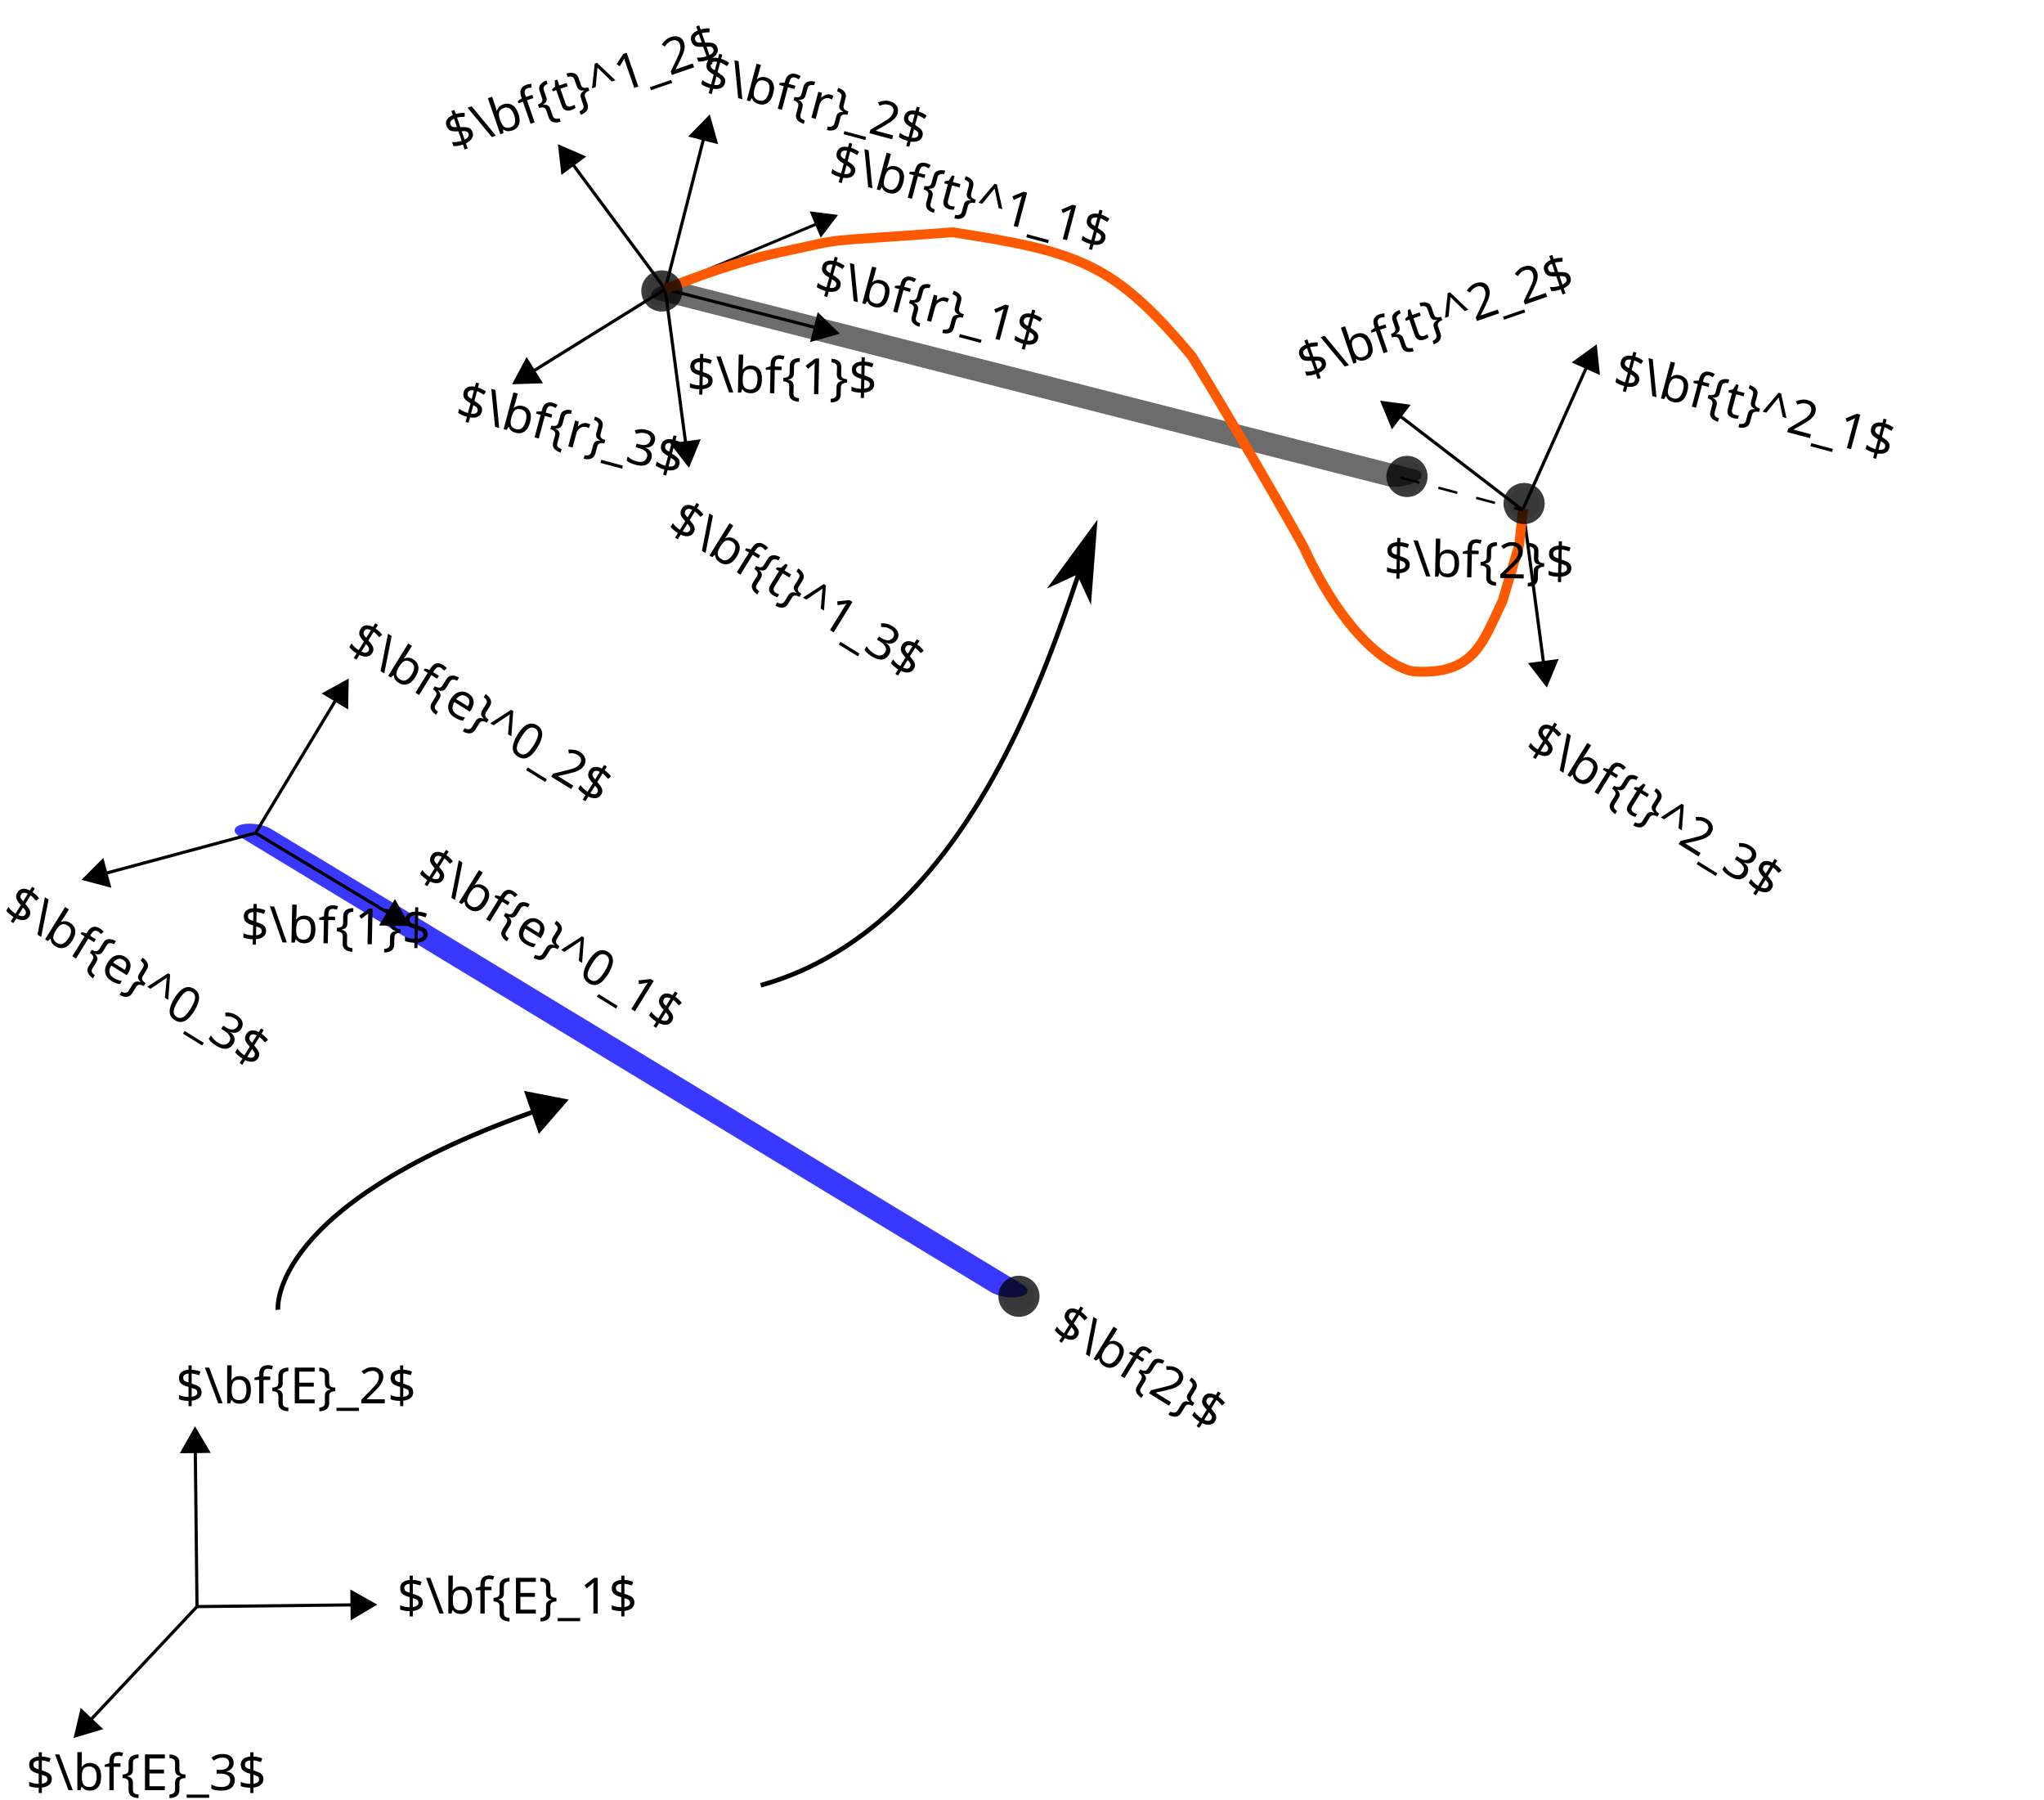
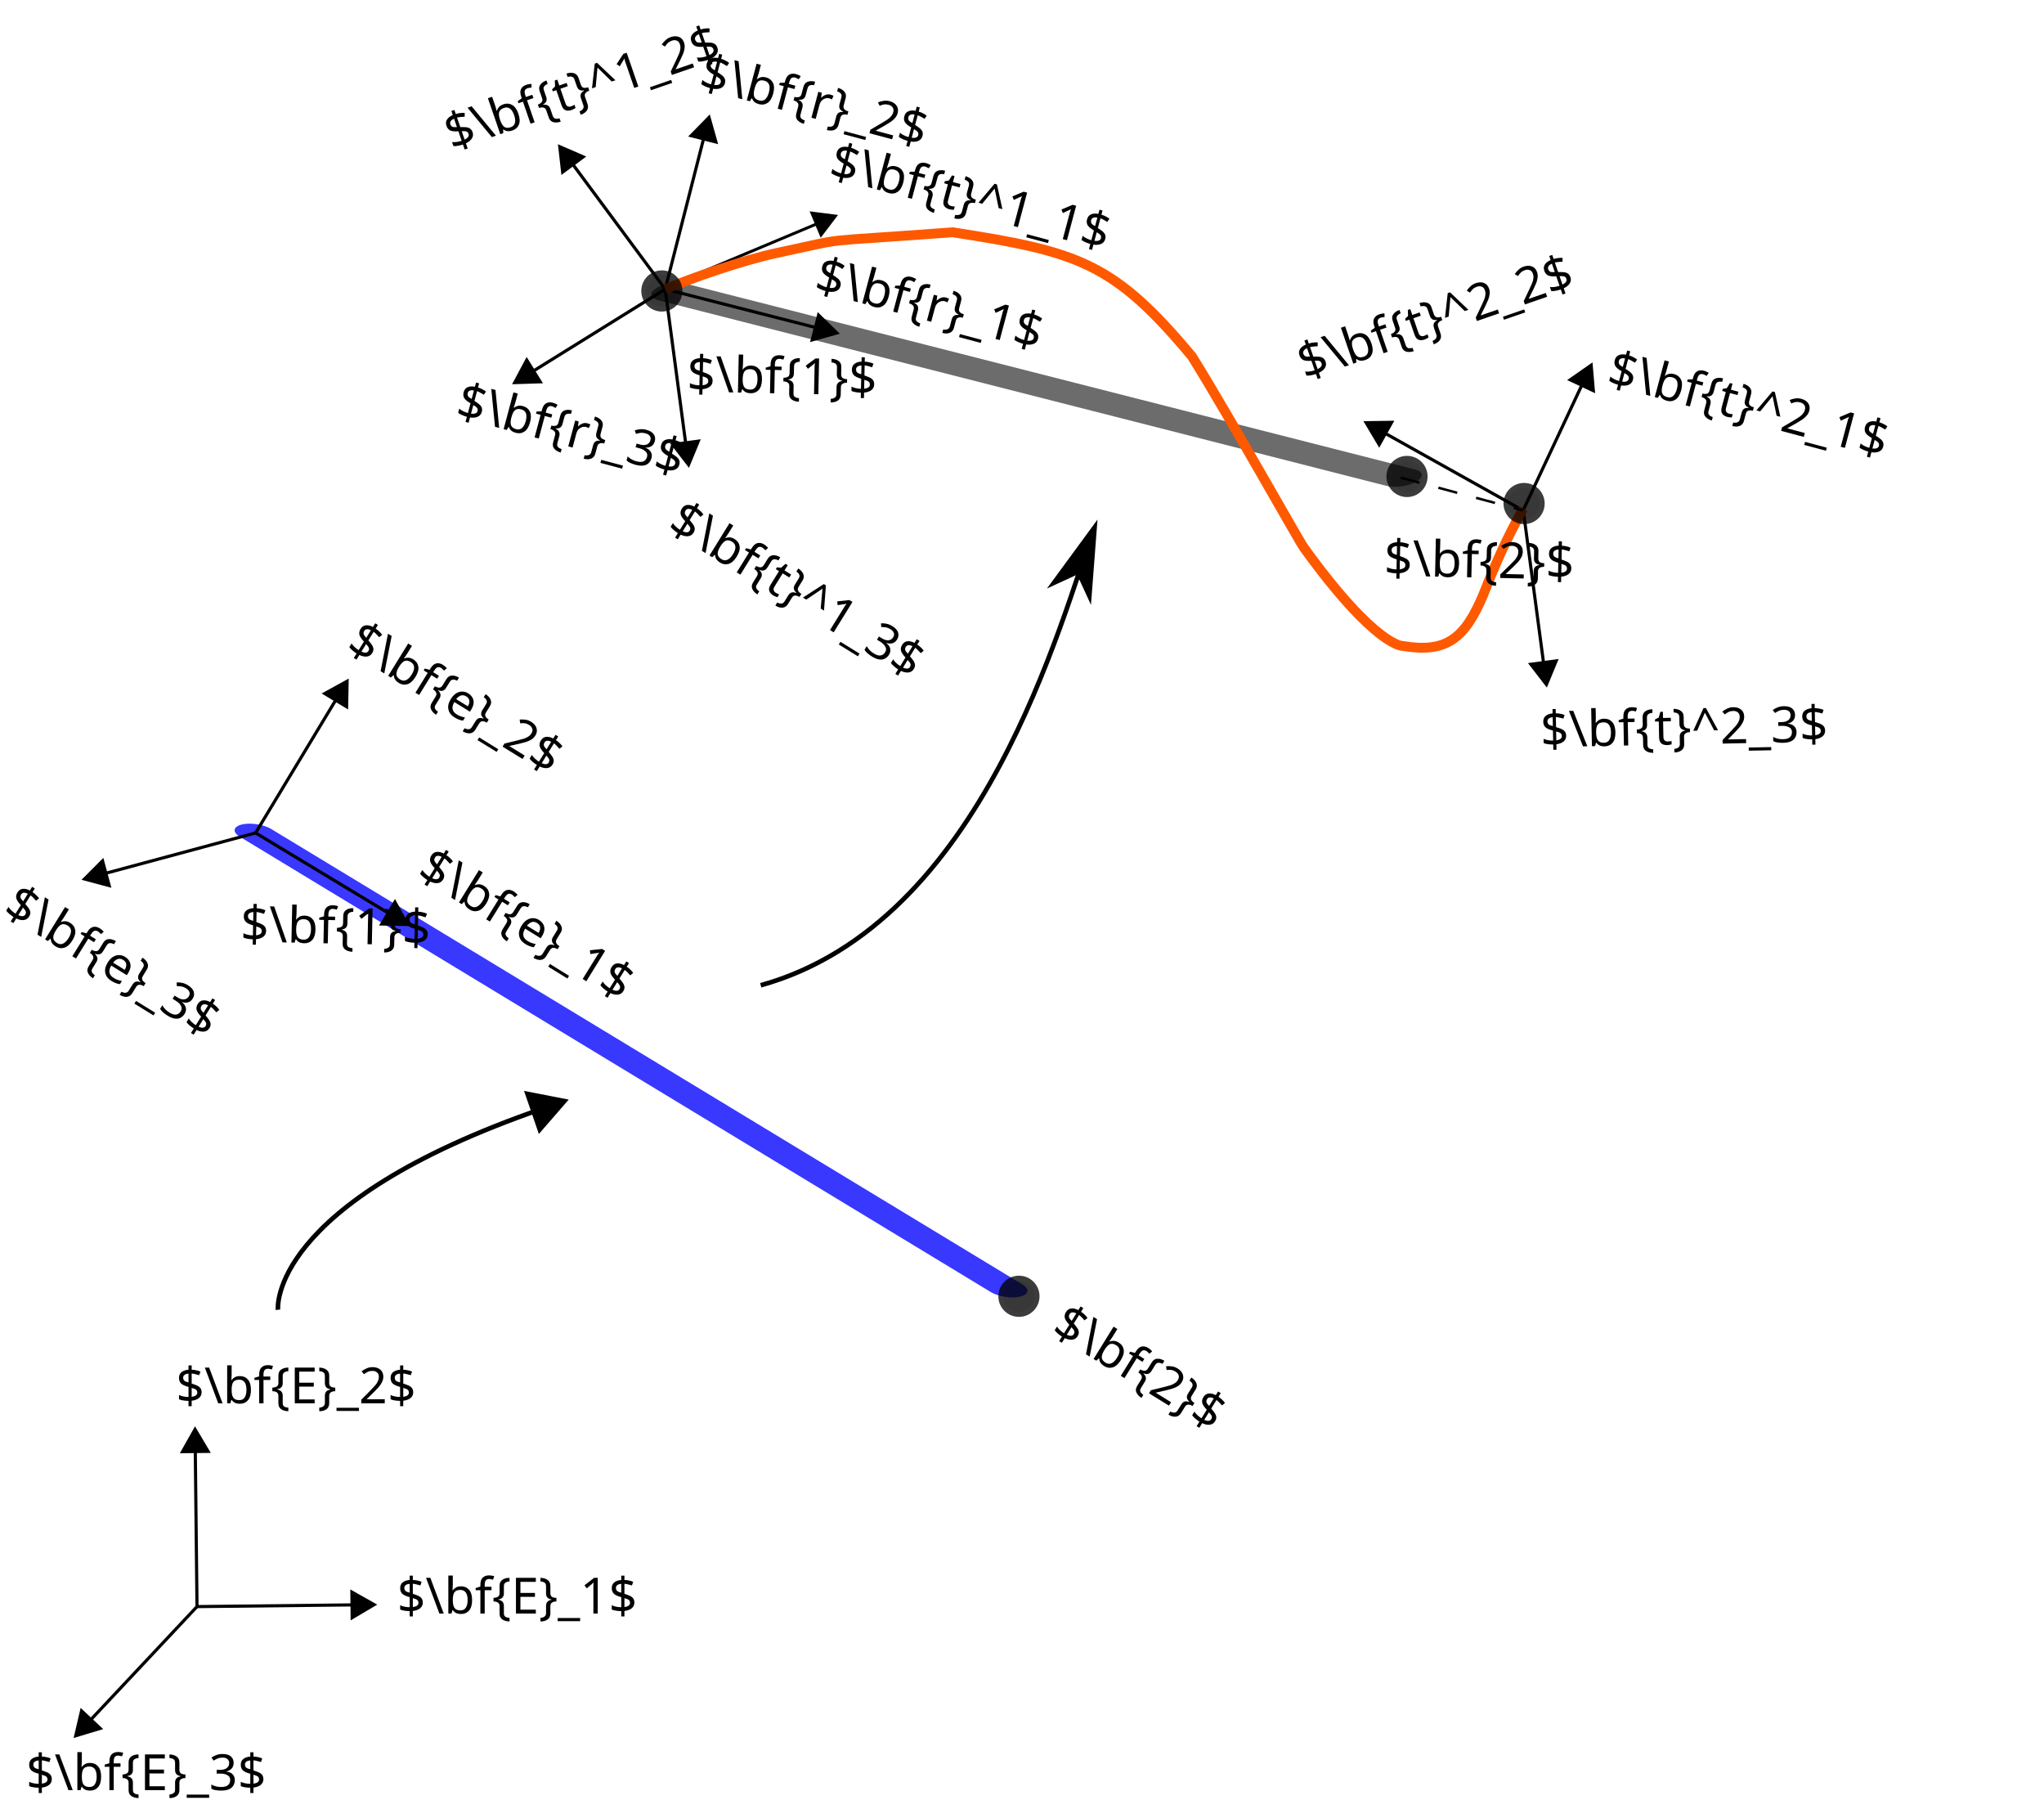
<svg xmlns="http://www.w3.org/2000/svg" width="221.768mm" height="195.218mm" viewBox="0 0 221.768 195.218" version="1.1" id="svg8">
  <defs id="defs2">
    <marker style="overflow:visible" id="Arrow1Lstart" refX="0" refY="0" orient="auto">
      <path transform="matrix(0.8,0,0,0.8,10,0)" style="fill:#000000;fill-opacity:1;fill-rule:evenodd;stroke:#000000;stroke-width:1pt;stroke-opacity:1" d="M 0,0 5,-5 -12.5,0 5,5 Z" id="path3440" />
    </marker>
    <marker style="overflow:visible" id="marker2399" refX="0" refY="0" orient="auto">
      <path transform="scale(0.8)" style="fill:#000000;fill-opacity:1;fill-rule:evenodd;stroke:#000000;stroke-width:1pt;stroke-opacity:1" d="M 5.77,0 -2.88,5 V -5 Z" id="path2397" />
    </marker>
    <marker orient="auto" refY="0" refX="0" id="TriangleOutL-8-0-2-1-8-1" style="overflow:visible">
      <path id="path1546-6-0-8-6-9-3" d="M 5.77,0 -2.88,5 V -5 Z" style="fill:#000000;fill-opacity:1;fill-rule:evenodd;stroke:#000000;stroke-width:1pt;stroke-opacity:1" transform="scale(0.8)" />
    </marker>
    <marker orient="auto" refY="0" refX="0" id="TriangleOutL-8-0-2-1-7-0" style="overflow:visible">
      <path id="path1546-6-0-8-6-1-4" d="M 5.77,0 -2.88,5 V -5 Z" style="fill:#000000;fill-opacity:1;fill-rule:evenodd;stroke:#000000;stroke-width:1pt;stroke-opacity:1" transform="scale(0.8)" />
    </marker>
    <marker style="overflow:visible" id="TriangleOutL-8-0-2-1-9" refX="0" refY="0" orient="auto">
      <path transform="scale(0.8)" style="fill:#000000;fill-opacity:1;fill-rule:evenodd;stroke:#000000;stroke-width:1pt;stroke-opacity:1" d="M 5.77,0 -2.88,5 V -5 Z" id="path1546-6-0-8-6-5" />
    </marker>
    <marker style="overflow:visible" id="TriangleOutL-8-0-2-1-8" refX="0" refY="0" orient="auto">
      <path transform="scale(0.8)" style="fill:#000000;fill-opacity:1;fill-rule:evenodd;stroke:#000000;stroke-width:1pt;stroke-opacity:1" d="M 5.77,0 -2.88,5 V -5 Z" id="path1546-6-0-8-6-9" />
    </marker>
    <marker style="overflow:visible" id="TriangleOutL-8-0-2-1-7" refX="0" refY="0" orient="auto">
      <path transform="scale(0.8)" style="fill:#000000;fill-opacity:1;fill-rule:evenodd;stroke:#000000;stroke-width:1pt;stroke-opacity:1" d="M 5.77,0 -2.88,5 V -5 Z" id="path1546-6-0-8-6-1" />
    </marker>
    <marker orient="auto" refY="0" refX="0" id="TriangleOutL-8-0-2-1" style="overflow:visible">
      <path id="path1546-6-0-8-6" d="M 5.77,0 -2.88,5 V -5 Z" style="fill:#000000;fill-opacity:1;fill-rule:evenodd;stroke:#000000;stroke-width:1pt;stroke-opacity:1" transform="scale(0.8)" />
    </marker>
    <marker style="overflow:visible" id="TriangleOutL-0-0-9" refX="0" refY="0" orient="auto">
      <path transform="scale(0.8)" style="fill:#000000;fill-opacity:1;fill-rule:evenodd;stroke:#000000;stroke-width:1pt;stroke-opacity:1" d="M 5.77,0 -2.88,5 V -5 Z" id="path1546-7-2-3" />
    </marker>
    <marker style="overflow:visible" id="TriangleOutL-8-0-2" refX="0" refY="0" orient="auto">
      <path transform="scale(0.8)" style="fill:#000000;fill-opacity:1;fill-rule:evenodd;stroke:#000000;stroke-width:1pt;stroke-opacity:1" d="M 5.77,0 -2.88,5 V -5 Z" id="path1546-6-0-8" />
    </marker>
    <marker orient="auto" refY="0" refX="0" id="TriangleOutL-1-2" style="overflow:visible">
      <path id="path1546-2-5" d="M 5.77,0 -2.88,5 V -5 Z" style="fill:#000000;fill-opacity:1;fill-rule:evenodd;stroke:#000000;stroke-width:1pt;stroke-opacity:1" transform="scale(0.8)" />
    </marker>
    <marker orient="auto" refY="0" refX="0" id="TriangleOutL-0-0" style="overflow:visible">
      <path id="path1546-7-2" d="M 5.77,0 -2.88,5 V -5 Z" style="fill:#000000;fill-opacity:1;fill-rule:evenodd;stroke:#000000;stroke-width:1pt;stroke-opacity:1" transform="scale(0.8)" />
    </marker>
    <marker orient="auto" refY="0" refX="0" id="TriangleOutL-8-0" style="overflow:visible">
      <path id="path1546-6-0" d="M 5.77,0 -2.88,5 V -5 Z" style="fill:#000000;fill-opacity:1;fill-rule:evenodd;stroke:#000000;stroke-width:1pt;stroke-opacity:1" transform="scale(0.8)" />
    </marker>
    <marker style="overflow:visible" id="TriangleOutL-1" refX="0" refY="0" orient="auto">
      <path transform="scale(0.8)" style="fill:#000000;fill-opacity:1;fill-rule:evenodd;stroke:#000000;stroke-width:1pt;stroke-opacity:1" d="M 5.77,0 -2.88,5 V -5 Z" id="path1546-2" />
    </marker>
    <marker style="overflow:visible" id="TriangleOutL-0" refX="0" refY="0" orient="auto">
      <path transform="scale(0.8)" style="fill:#000000;fill-opacity:1;fill-rule:evenodd;stroke:#000000;stroke-width:1pt;stroke-opacity:1" d="M 5.77,0 -2.88,5 V -5 Z" id="path1546-7" />
    </marker>
    <marker style="overflow:visible" id="TriangleOutL-8" refX="0" refY="0" orient="auto">
      <path transform="scale(0.8)" style="fill:#000000;fill-opacity:1;fill-rule:evenodd;stroke:#000000;stroke-width:1pt;stroke-opacity:1" d="M 5.77,0 -2.88,5 V -5 Z" id="path1546-6" />
    </marker>
    <marker orient="auto" refY="0" refX="0" id="TriangleOutL" style="overflow:visible">
      <path id="path1546" d="M 5.77,0 -2.88,5 V -5 Z" style="fill:#000000;fill-opacity:1;fill-rule:evenodd;stroke:#000000;stroke-width:1pt;stroke-opacity:1" transform="scale(0.8)" />
    </marker>
  </defs>
  <g id="layer3" transform="translate(3.207236)">
    <rect style="opacity:0.78;fill:#0000fe;fill-opacity:0.66;stroke:#0000ff;stroke-width:3.513;stroke-linecap:round;stroke-linejoin:round;stroke-miterlimit:4;stroke-dasharray:none;stroke-opacity:1;paint-order:normal" id="rect4087-1-7" width="95.263" height="0.004" x="228.724" y="179.246" transform="matrix(0.85517,0.5183476,-0.9715151,0.2369778,3.069056,-70.69015)" />
    <path transform="translate(3.069056,-70.69015)" style="fill:none;stroke:#000000;stroke-width:0.341;stroke-linecap:butt;stroke-linejoin:miter;stroke-miterlimit:4;stroke-dasharray:none;stroke-opacity:1;marker-end:url(#TriangleOutL-1-2)" d="m 65.895,102.051 17.072,4.358" id="path1402-0-6" />
  </g>
  <g id="layer1" transform="translate(6.276292,-70.69015)">
    <path style="fill:none;stroke:#000000;stroke-width:0.341;stroke-linecap:butt;stroke-linejoin:miter;stroke-miterlimit:4;stroke-dasharray:none;stroke-opacity:1;marker-end:url(#TriangleOutL)" d="M 15.098,244.956 32.716,244.763" id="path1402" />
    <path id="path1402-2" d="M 15.098,244.956 14.904,227.337" style="fill:none;stroke:#000000;stroke-width:0.341;stroke-linecap:butt;stroke-linejoin:miter;stroke-miterlimit:4;stroke-dasharray:none;stroke-opacity:1;marker-end:url(#TriangleOutL-8)" />
    <path id="path1402-7" d="M 15.098,244.956 3.036,257.8" style="fill:none;stroke:#000000;stroke-width:0.341;stroke-linecap:butt;stroke-linejoin:miter;stroke-miterlimit:4;stroke-dasharray:none;stroke-opacity:1;marker-end:url(#TriangleOutL-0)" />
    <text xml:space="preserve" style="font-size:5.421px;line-height:1.25;font-family:sans-serif;word-spacing:0px;stroke-width:0.136" x="-3.452" y="264.87" id="text2122">
      <tspan id="tspan2120" x="-3.452" y="264.87" style="stroke-width:0.136">$\bf{E}_3$</tspan>
      <tspan x="-3.452" y="271.647" style="stroke-width:0.136" id="tspan2124" />
    </text>
    <text id="text2122-7" y="222.903" x="12.801" style="font-size:5.421px;line-height:1.25;font-family:sans-serif;word-spacing:0px;stroke-width:0.136" xml:space="preserve">
      <tspan style="stroke-width:0.136" y="222.903" x="12.801" id="tspan2120-3">$\bf{E}_2$</tspan>
      <tspan id="tspan2124-5" style="stroke-width:0.136" y="229.679" x="12.801" />
    </text>
    <text id="text2122-3" y="245.712" x="36.795" style="font-size:5.421px;line-height:1.25;font-family:sans-serif;word-spacing:0px;stroke-width:0.136" xml:space="preserve">
      <tspan style="stroke-width:0.136" y="245.712" x="36.795" id="tspan2120-2">$\bf{E}_1$</tspan>
      <tspan id="tspan2124-7" style="stroke-width:0.136" y="252.488" x="36.795" />
    </text>
    <path id="path1402-0" d="m 21.454,161.037 15.086,9.103" style="fill:none;stroke:#000000;stroke-width:0.341;stroke-linecap:butt;stroke-linejoin:miter;stroke-miterlimit:4;stroke-dasharray:none;stroke-opacity:1;marker-end:url(#TriangleOutL-1)" />
    <path style="fill:none;stroke:#000000;stroke-width:0.341;stroke-linecap:butt;stroke-linejoin:miter;stroke-miterlimit:4;stroke-dasharray:none;stroke-opacity:1;marker-end:url(#TriangleOutL-8-0)" d="m 21.454,161.037 9.103,-15.086" id="path1402-2-8" />
    <path style="fill:none;stroke:#000000;stroke-width:0.341;stroke-linecap:butt;stroke-linejoin:miter;stroke-miterlimit:4;stroke-dasharray:none;stroke-opacity:1;marker-end:url(#TriangleOutL-0-0)" d="M 21.454,161.037 4.439,165.617" id="path1402-7-4" />
    <text id="text2122-8" y="147.506" x="84.03" style="font-size:5.421px;line-height:1.25;font-family:sans-serif;word-spacing:0px;stroke-width:0.136" xml:space="preserve" transform="rotate(31.73563)">
-       <tspan style="stroke-width:0.136" y="147.506" x="84.03" id="tspan2120-37">$\bf{e}^0_3$</tspan>
+       <tspan style="stroke-width:0.136" y="147.506" x="84.03" id="tspan2120-37">$\bf{e}_3$</tspan>
      <tspan id="tspan2124-3" style="stroke-width:0.136" y="154.283" x="84.03" />
    </text>
    <text xml:space="preserve" style="font-size:5.421px;line-height:1.25;font-family:sans-serif;word-spacing:0px;stroke-width:0.136" x="100.655" y="103.621" id="text2122-7-3" transform="rotate(31.73563)">
-       <tspan id="tspan2120-3-6" x="100.655" y="103.621" style="stroke-width:0.136" dx="0 0 0 0 0 0 0 0 0 -0.267">$\bf{e}^0_2$</tspan>
+       <tspan id="tspan2120-3-6" x="100.655" y="103.621" style="stroke-width:0.136" dx="0 0 0 0 0 0 0 -0.267">$\bf{e}_2$</tspan>
      <tspan x="100.655" y="110.398" style="stroke-width:0.136" id="tspan2124-5-6" />
    </text>
    <g transform="translate(-23.64794,45.85072)" id="g2087">
      <g id="g2081">
        <text xml:space="preserve" style="font-size:5.421px;line-height:1.25;font-family:sans-serif;word-spacing:0px;stroke-width:0.136" x="116.111" y="69.049" id="text2122-3-1" transform="rotate(31.73563)">
-           <tspan id="tspan2120-2-2" x="116.111" y="69.049" style="stroke-width:0.136">$\bf{e}^0_1$</tspan>
+           <tspan id="tspan2120-2-2" x="116.111" y="69.049" style="stroke-width:0.136">$\bf{e}_1$</tspan>
          <tspan x="116.111" y="75.825" style="stroke-width:0.136" id="tspan2124-7-6" />
        </text>
      </g>
    </g>
    <path id="path1402-2-8-1" d="M 65.895,102.051 70.254,84.978" style="fill:none;stroke:#000000;stroke-width:0.341;stroke-linecap:butt;stroke-linejoin:miter;stroke-miterlimit:4;stroke-dasharray:none;stroke-opacity:1;marker-end:url(#TriangleOutL-8-0-2)" />
    <path id="path1402-7-4-8" d="M 65.895,102.051 50.928,111.348" style="fill:none;stroke:#000000;stroke-width:0.341;stroke-linecap:butt;stroke-linejoin:miter;stroke-miterlimit:4;stroke-dasharray:none;stroke-opacity:1;marker-end:url(#TriangleOutL-0-0-9)" />
    <text transform="rotate(14.95107)" xml:space="preserve" style="font-size:5.421px;line-height:1.25;font-family:sans-serif;word-spacing:0px;stroke-width:0.136" x="71.406" y="100.789" id="text2122-8-0">
      <tspan id="tspan2120-37-5" x="71.406" y="100.789" style="stroke-width:0.136">$\bf{r}_3$</tspan>
      <tspan x="71.406" y="107.566" style="stroke-width:0.136" id="tspan2124-3-6" />
    </text>
    <text transform="rotate(14.95107)" id="text2122-7-3-2" y="59.542" x="87.697" style="font-size:5.421px;line-height:1.25;font-family:sans-serif;word-spacing:0px;stroke-width:0.136" xml:space="preserve">
      <tspan style="stroke-width:0.136" y="59.542" x="87.697" id="tspan2120-3-6-2">$\bf{r}_2$</tspan>
      <tspan id="tspan2124-5-6-6" style="stroke-width:0.136" y="66.318" x="87.697" />
    </text>
    <text transform="rotate(14.95107)" id="text2122-3-1-6" y="77.574" x="105.48" style="font-size:5.421px;line-height:1.25;font-family:sans-serif;word-spacing:0px;stroke-width:0.136" xml:space="preserve">
      <tspan style="stroke-width:0.136" y="77.574" x="105.48" id="tspan2120-2-2-6">$\bf{r}_1$</tspan>
      <tspan id="tspan2124-7-6-0" style="stroke-width:0.136" y="84.351" x="105.48" />
    </text>
    <path style="fill:none;stroke:#000000;stroke-width:0.316;stroke-linecap:butt;stroke-linejoin:miter;stroke-miterlimit:4;stroke-dasharray:none;stroke-opacity:1;marker-end:url(#TriangleOutL-8-0-2-1)" d="M 65.725,101.942 82.993,94.7" id="path1402-2-8-1-4" />
    <path id="path1402-2-8-1-4-5" d="M 65.895,102.051 55.409,87.891" style="fill:none;stroke:#000000;stroke-width:0.341;stroke-linecap:butt;stroke-linejoin:miter;stroke-miterlimit:4;stroke-dasharray:none;stroke-opacity:1;marker-end:url(#TriangleOutL-8-0-2-1-7)" />
    <path id="path1402-2-8-1-4-9" d="m 65.895,102.051 2.323,17.466" style="fill:none;stroke:#000000;stroke-width:0.341;stroke-linecap:butt;stroke-linejoin:miter;stroke-miterlimit:4;stroke-dasharray:none;stroke-opacity:1;marker-end:url(#TriangleOutL-8-0-2-1-8)" />
    <text transform="rotate(31.73563)" id="text2122-7-3-4" y="74.18" x="123.436" style="font-size:5.421px;line-height:1.25;font-family:sans-serif;word-spacing:0px;stroke-width:0.136" xml:space="preserve">
      <tspan dx="0 0 0 0 0 0 0 0 0 -0.267" style="stroke-width:0.136" y="74.18" x="123.436" id="tspan2120-3-6-1">$\bf{t}^1_3$</tspan>
      <tspan id="tspan2124-5-6-5" style="stroke-width:0.136" y="80.957" x="123.436" />
    </text>
    <text xml:space="preserve" style="font-size:5.421px;line-height:1.25;font-family:sans-serif;word-spacing:0px;stroke-width:0.136" x="103.817" y="65.228" id="text2122-3-1-6-4" transform="rotate(14.95107)">
      <tspan id="tspan2120-2-2-6-7" x="103.817" y="65.228" style="stroke-width:0.136" dx="0 0 0 0 0 0 0">$\bf{t}^1_1$</tspan>
      <tspan x="103.817" y="72.005" style="stroke-width:0.136" id="tspan2124-7-6-0-3" />
    </text>
    <text transform="rotate(-19.04166)" id="text2122-3-1-6-4-8" y="96.239" x="11.996" style="font-size:5.421px;line-height:1.25;font-family:sans-serif;word-spacing:0px;stroke-width:0.136" xml:space="preserve">
      <tspan dx="0 0 0 0 0 0 0" style="stroke-width:0.136" y="96.239" x="11.996" id="tspan2120-2-2-6-7-2">$\bf{t}^1_2$</tspan>
      <tspan id="tspan2124-7-6-0-3-2" style="stroke-width:0.136" y="103.016" x="11.996" />
    </text>
-     <path id="path1402-2-8-1-4-59" d="m 158.973,125.886 7.201,-16.081" style="fill:none;stroke:#000000;stroke-width:0.341;stroke-linecap:butt;stroke-linejoin:miter;stroke-miterlimit:4;stroke-dasharray:none;stroke-opacity:1;marker-end:url(#TriangleOutL-8-0-2-1-9)" />
-     <path style="fill:none;stroke:#000000;stroke-width:0.341;stroke-linecap:butt;stroke-linejoin:miter;stroke-miterlimit:4;stroke-dasharray:none;stroke-opacity:1;marker-end:url(#TriangleOutL-8-0-2-1-7-0)" d="M 158.976,126.059 144.996,115.335" id="path1402-2-8-1-4-5-6" />
+     <path id="path1402-2-8-1-4-59" d="m 158.976,126.059 6.706,-14.305" style="fill:none;stroke:#000000;stroke-width:0.341;stroke-linecap:butt;stroke-linejoin:miter;stroke-miterlimit:4;stroke-dasharray:none;stroke-opacity:1;marker-end:url(#TriangleOutL-8-0-2-1-9)" />
+     <path style="fill:none;stroke:#000000;stroke-width:0.341;stroke-linecap:butt;stroke-linejoin:miter;stroke-miterlimit:4;stroke-dasharray:none;stroke-opacity:1;marker-end:url(#TriangleOutL-8-0-2-1-7-0)" d="m 158.976,126.059 -15.634,-8.739" id="path1402-2-8-1-4-5-6" />
    <path style="fill:none;stroke:#000000;stroke-width:0.341;stroke-linecap:butt;stroke-linejoin:miter;stroke-miterlimit:4;stroke-dasharray:none;stroke-opacity:1;marker-end:url(#TriangleOutL-8-0-2-1-8-1)" d="m 158.973,125.886 2.323,17.466" id="path1402-2-8-1-4-9-3" />
-     <text xml:space="preserve" style="font-size:5.421px;line-height:1.25;font-family:sans-serif;word-spacing:0px;stroke-width:0.136" x="215.133" y="45.493" id="text2122-7-3-4-4" transform="rotate(31.73563)">
-       <tspan id="tspan2120-3-6-1-1" x="215.133" y="45.493" style="stroke-width:0.136" dx="0 0 0 0 0 0 0 0 0 -0.267">$\bf{t}^2_3$</tspan>
-       <tspan x="215.133" y="52.27" style="stroke-width:0.136" id="tspan2124-5-6-5-7" />
+     <text xml:space="preserve" style="font-size:5.421px;line-height:1.25;font-family:sans-serif;word-spacing:0px;stroke-width:0.136" x="157.839" y="154.891" id="text2122-7-3-4-4" transform="rotate(-1.133903)">
+       <tspan id="tspan2120-3-6-1-1" x="157.839" y="154.891" style="stroke-width:0.136" dx="0 0 0 0 0 0 0 0 0 -0.267">$\bf{t}^2_3$</tspan>
+       <tspan x="157.839" y="161.668" style="stroke-width:0.136" id="tspan2124-5-6-5-7" />
    </text>
-     <text transform="rotate(14.95107)" id="text2122-3-1-6-4-2" y="65.169" x="191.856" style="font-size:5.421px;line-height:1.25;font-family:sans-serif;word-spacing:0px;stroke-width:0.136" xml:space="preserve">
-       <tspan style="stroke-width:0.136" y="65.169" x="191.856" id="tspan2120-2-2-6-7-25" dx="0 0 0 0 0 0 0">$\bf{t}^2_1$</tspan>
-       <tspan id="tspan2124-7-6-0-3-0" style="stroke-width:0.136" y="71.945" x="191.856" />
+     <text transform="rotate(14.95107)" id="text2122-3-1-6-4-2" y="65.212" x="191.176" style="font-size:5.421px;line-height:1.25;font-family:sans-serif;word-spacing:0px;stroke-width:0.136" xml:space="preserve">
+       <tspan style="stroke-width:0.136" y="65.212" x="191.176" id="tspan2120-2-2-6-7-25" dx="0 0 0 0 0 0 0">$\bf{t}^2_1$</tspan>
+       <tspan id="tspan2124-7-6-0-3-0" style="stroke-width:0.136" y="71.989" x="191.176" />
    </text>
    <text xml:space="preserve" style="font-size:5.421px;line-height:1.25;font-family:sans-serif;word-spacing:0px;stroke-width:0.136" x="91.359" y="149.965" id="text2122-3-1-6-4-8-6" transform="rotate(-19.04166)">
      <tspan id="tspan2120-2-2-6-7-2-7" x="91.359" y="149.965" style="stroke-width:0.136" dx="0 0 0 0 0 0 0">$\bf{t}^2_2$</tspan>
      <tspan x="91.359" y="156.742" style="stroke-width:0.136" id="tspan2124-7-6-0-3-2-6" />
    </text>
    <rect transform="matrix(0.9690389,0.2469081,-0.8604301,0.5095684,0,0)" y="117.147" x="172.81" height="0.004" width="81.548" id="rect4087-1" style="opacity:0.78;fill:#000000;fill-opacity:0.66;stroke:#000000;stroke-width:3.513;stroke-linecap:round;stroke-linejoin:round;stroke-miterlimit:4;stroke-dasharray:none;stroke-opacity:0.74;paint-order:normal" />
    <g transform="translate(-23.64794,45.85072)" id="g4214" style="stroke:#ff5900;stroke-opacity:1">
-       <path id="path4190" d="m 89.543,56.2 c 3.036,-1.252 8.351,-3.123 12.227,-3.945 8.339,-1.771 3.272,-1.044 18.957,-2.222 13.623,2.106 17.491,3.293 25.972,13.47 4.027,6.466 11.745,19.885 12.152,20.759 5.872,12.626 11.789,13.39 11.789,13.39 6.819,0.535 7.658,-3.376 9.749,-7.599 l 1.811,-6.106 0.421,-3.912" style="fill:none;stroke:#ff5900;stroke-width:1.065;stroke-linecap:butt;stroke-linejoin:miter;stroke-miterlimit:4;stroke-dasharray:none;stroke-opacity:1" />
+       <path id="path4190" d="m 89.543,56.2 c 3.036,-1.252 8.351,-3.123 12.227,-3.945 8.339,-1.771 3.272,-1.044 18.957,-2.222 13.623,2.106 17.491,3.293 25.972,13.47 4.027,6.466 11.587,19.978 12.152,20.759 7.876,10.889 10.753,10.65 10.753,10.65 4.672,0.769 6.689,-0.77 8.713,-5.594 1.271,-3.272 2.495,-5.999 4.303,-9.282" style="fill:none;stroke:#ff5900;stroke-width:1.065;stroke-linecap:butt;stroke-linejoin:miter;stroke-miterlimit:4;stroke-dasharray:none;stroke-opacity:1" />
    </g>
    <text transform="rotate(31.73563)" id="text2122-7-3-4-4-6" y="126.38" x="204.723" style="font-size:5.421px;line-height:1.25;font-family:sans-serif;word-spacing:0px;stroke-width:0.136" xml:space="preserve">
      <tspan dx="0 0 0 0 0 0 0" style="stroke-width:0.136" y="126.38" x="204.723" id="tspan2120-3-6-1-1-1">$\bf{2}$</tspan>
      <tspan id="tspan2124-5-6-5-7-7" style="stroke-width:0.136" y="133.156" x="204.723" />
    </text>
    <circle r="1.701" cy="211.297" cx="104.276" id="path4308-9" style="opacity:0.78;fill:#000000;fill-opacity:1;stroke:#000000;stroke-width:1.065;stroke-linecap:round;stroke-linejoin:round;stroke-miterlimit:4;stroke-dasharray:none;stroke-opacity:0.979;paint-order:normal" />
    <circle style="opacity:0.78;fill:#000000;fill-opacity:1;stroke:#000000;stroke-width:1.065;stroke-linecap:round;stroke-linejoin:round;stroke-miterlimit:4;stroke-dasharray:none;stroke-opacity:0.979;paint-order:normal" id="path4308-9-7" cx="65.534" cy="102.251" r="1.701" />
    <circle r="1.701" cy="125.308" cx="159.083" id="path4308-9-7-2" style="opacity:0.78;fill:#000000;fill-opacity:1;stroke:#000000;stroke-width:1.065;stroke-linecap:round;stroke-linejoin:round;stroke-miterlimit:4;stroke-dasharray:none;stroke-opacity:0.979;paint-order:normal" />
    <path id="path2251" d="m 23.881,212.76 c 0,0 -1.218,-11.518 28.85,-21.87" style="fill:none;stroke:#000000;stroke-width:0.502px;stroke-linecap:butt;stroke-linejoin:miter;stroke-opacity:1;marker-end:url(#marker2399)" />
    <path style="fill:none;stroke:#000000;stroke-width:0.502px;stroke-linecap:butt;stroke-linejoin:miter;stroke-opacity:1;marker-start:url(#Arrow1Lstart)" d="m 112.461,127.96 c -3.599,9.714 -11.929,42.854 -36.2,49.602" id="path2251-7" />
    <circle r="1.701" cy="122.372" cx="146.379" id="path4308-9-7-2-0" style="opacity:0.78;fill:#000000;fill-opacity:1;stroke:#000000;stroke-width:1.065;stroke-linecap:round;stroke-linejoin:round;stroke-miterlimit:4;stroke-dasharray:none;stroke-opacity:0.979;paint-order:normal" />
    <path style="fill:none;stroke:#000000;stroke-width:0.265;stroke-linecap:butt;stroke-linejoin:miter;stroke-opacity:1;stroke-miterlimit:4;stroke-dasharray:2.12,2.12;stroke-dashoffset:0" d="m 145.686,122.497 13.29,3.561" id="path1142" />
    <text transform="rotate(1.219034)" id="text2122-7-3-4-4-6-1" y="130.025" x="146.653" style="font-size:5.421px;line-height:1.25;font-family:sans-serif;word-spacing:0px;stroke-width:0.136" xml:space="preserve">
      <tspan dx="0 0 0 0 0 0 0" style="stroke-width:0.136" y="130.025" x="146.653" id="tspan2120-3-6-1-1-1-2">$\bf{2}$</tspan>
      <tspan id="tspan2124-5-6-5-7-7-2" style="stroke-width:0.136" y="136.801" x="146.653" />
    </text>
    <text transform="rotate(1.219034)" id="text2122-7-3-4-4-6-1-0" y="111.67" x="70.611" style="font-size:5.421px;line-height:1.25;font-family:sans-serif;word-spacing:0px;stroke-width:0.136" xml:space="preserve">
      <tspan dx="0 0 0 0 0 0 0" style="stroke-width:0.136" y="111.67" x="70.611" id="tspan2120-3-6-1-1-1-2-9">$\bf{1}$</tspan>
      <tspan id="tspan2124-5-6-5-7-7-2-4" style="stroke-width:0.136" y="118.446" x="70.611" />
    </text>
    <text transform="rotate(1.219034)" id="text2122-7-3-4-4-6-1-0-3" y="172.354" x="23.447" style="font-size:5.421px;line-height:1.25;font-family:sans-serif;word-spacing:0px;stroke-width:0.136" xml:space="preserve">
      <tspan dx="0 0 0 0 0 0 0" style="stroke-width:0.136" y="172.354" x="23.447" id="tspan2120-3-6-1-1-1-2-9-9">$\bf{1}$</tspan>
      <tspan id="tspan2124-5-6-5-7-7-2-4-6" style="stroke-width:0.136" y="179.131" x="23.447" />
    </text>
  </g>
</svg>
